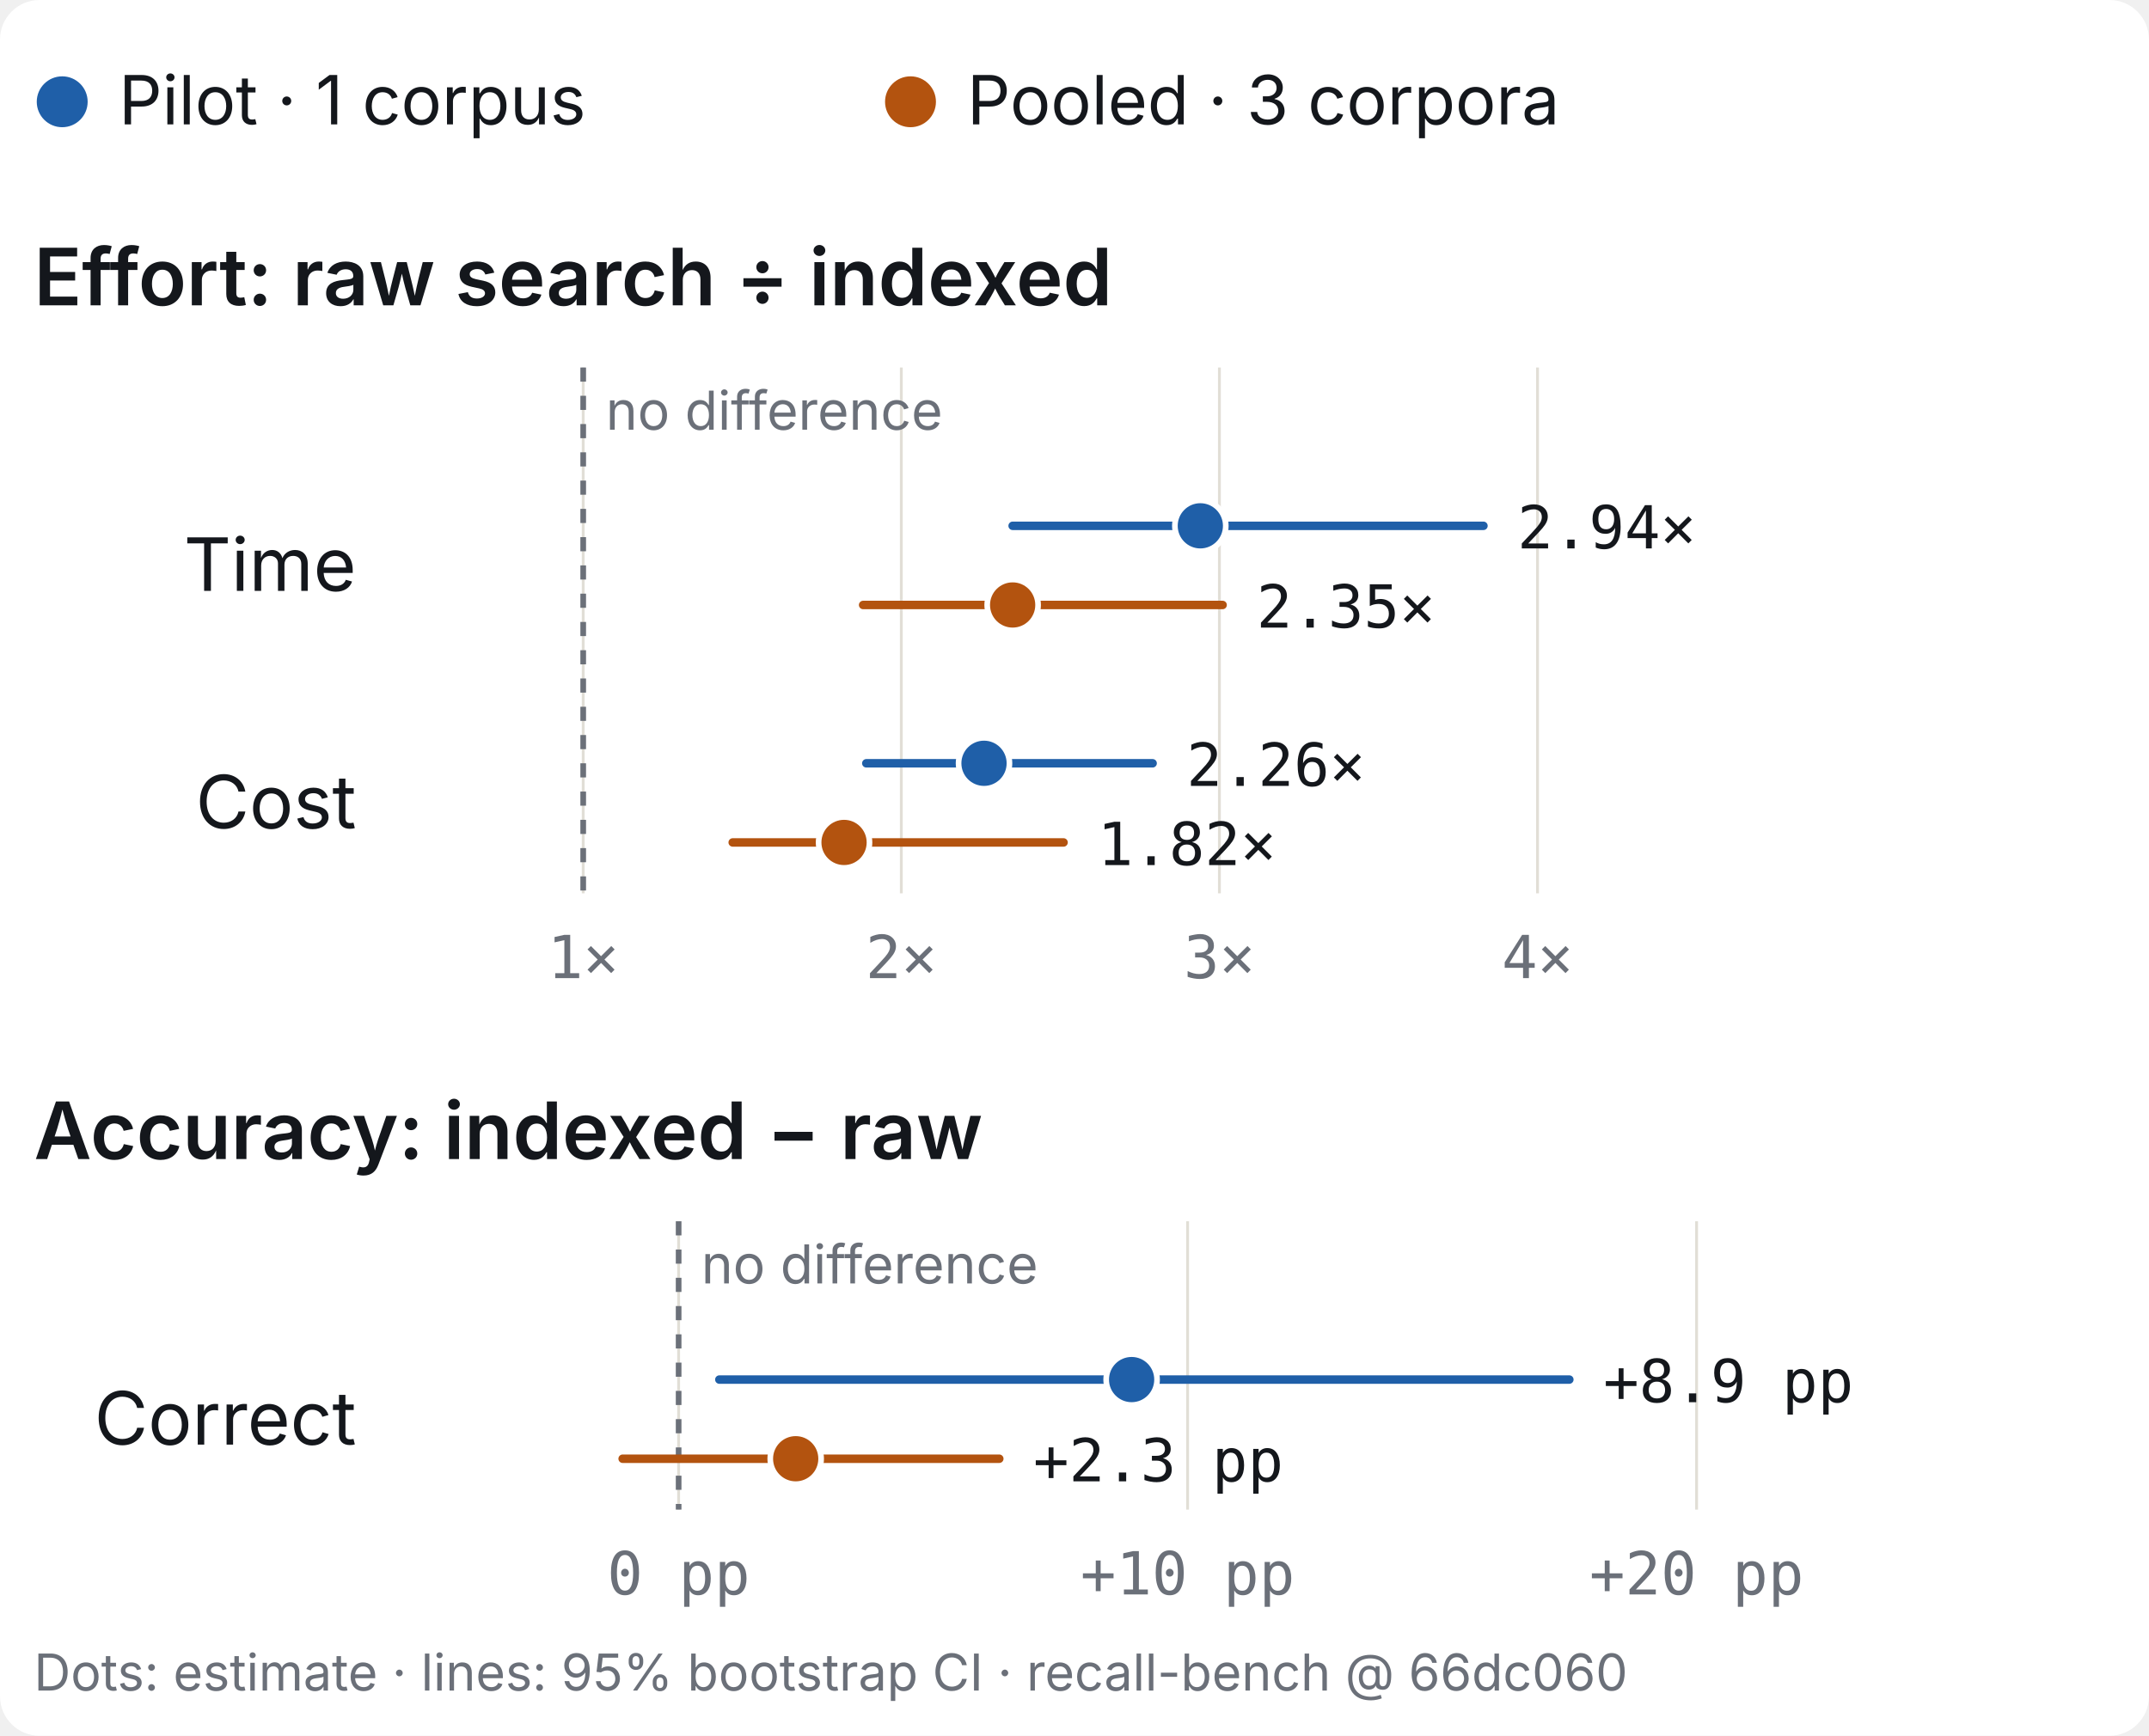
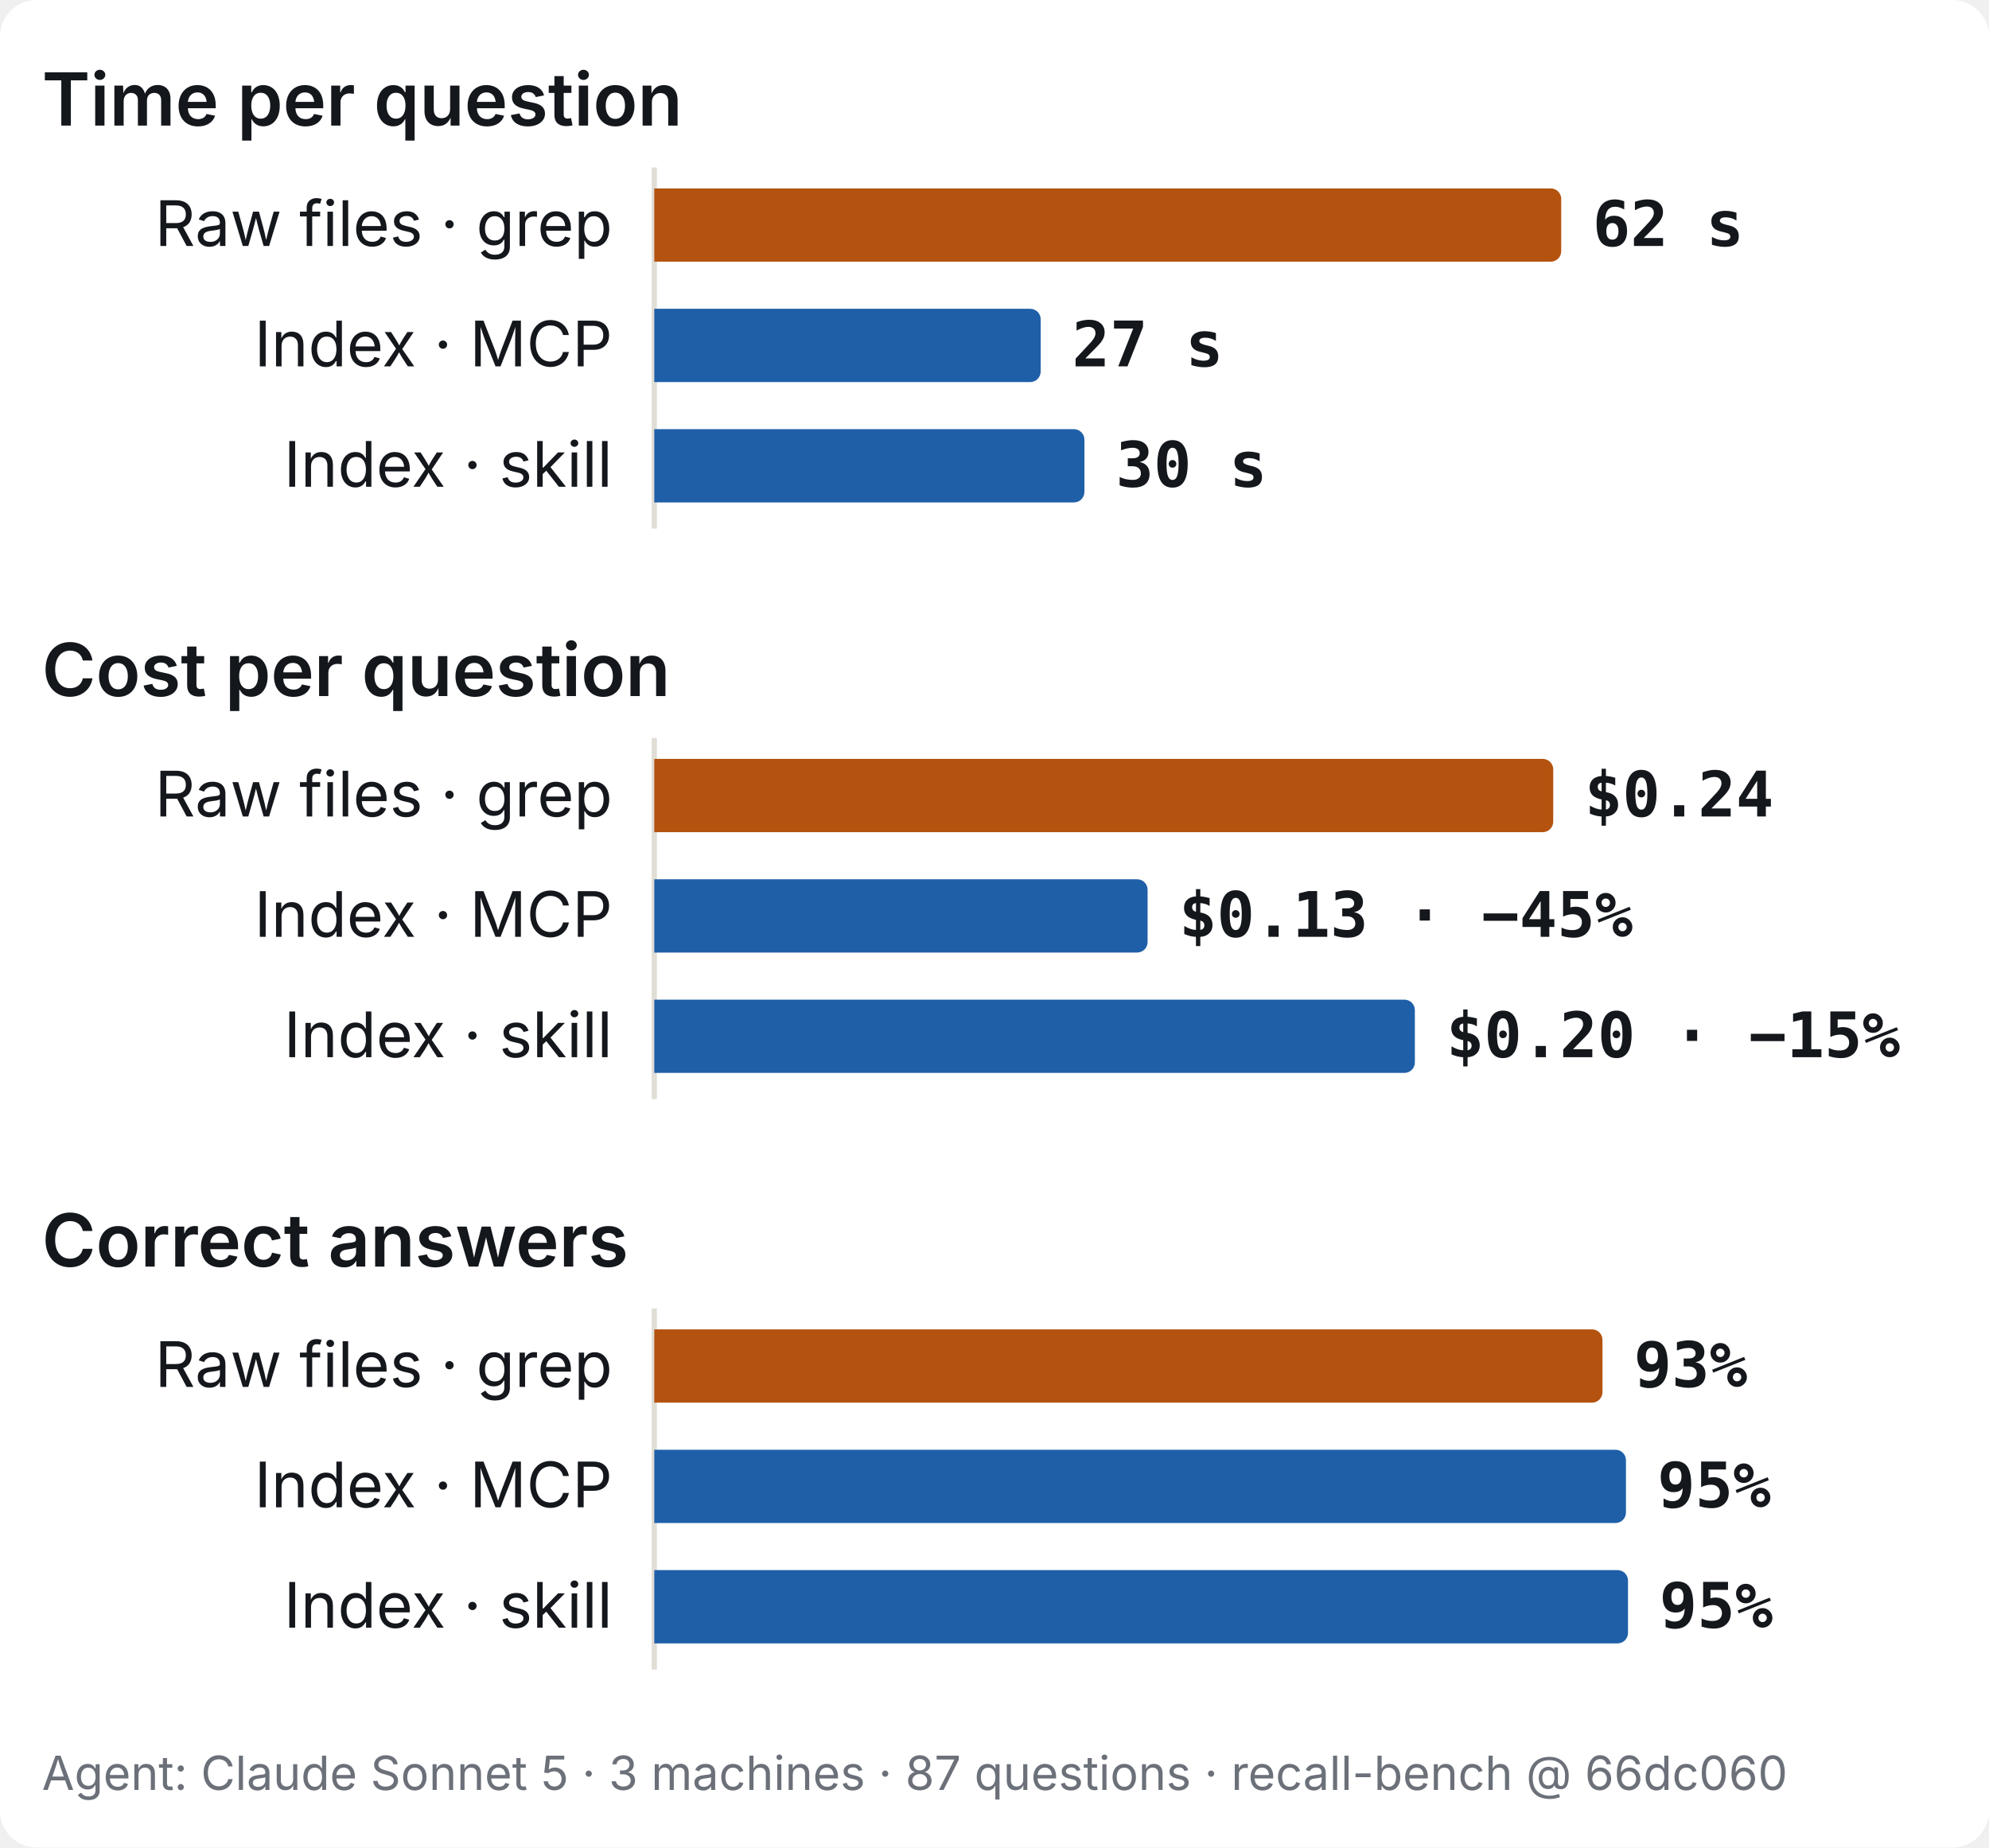
- <svg xmlns="http://www.w3.org/2000/svg" viewBox="0 0 760 614" width="760" height="614" role="img" aria-label="recall-bench: raw search took 2.4 to 2.9 times longer and cost 1.8 to 2.3 times more than indexed search; accuracy gain +8.9 pp in the pilot, +2.3 pp pooled with a CI crossing zero">
-   <rect width="760" height="614" rx="14" fill="#ffffff" />
-   <circle cx="22" cy="36" r="9" fill="#1f5fa8" />
-   <text x="42" y="44" font-family="Inter, -apple-system, 'Helvetica Neue', sans-serif" font-size="24" fill="#14171c" text-anchor="start">Pilot · 1 corpus</text>
-   <circle cx="322" cy="36" r="9" fill="#b3530f" />
-   <text x="342" y="44" font-family="Inter, -apple-system, 'Helvetica Neue', sans-serif" font-size="24" fill="#14171c" text-anchor="start">Pooled · 3 corpora</text>
-   <text x="12" y="108" font-family="Inter, -apple-system, 'Helvetica Neue', sans-serif" font-size="28" fill="#14171c" text-anchor="start" font-weight="600">Effort: raw search ÷ indexed</text>
-   <line x1="206.25" y1="130" x2="206.25" y2="316" stroke="#e1ded6" stroke-width="1" />
-   <text x="206.25" y="346" font-family="'JetBrains Mono', Menlo, monospace" font-size="21" fill="#6b7079" text-anchor="middle">1×</text>
-   <line x1="318.75" y1="130" x2="318.75" y2="316" stroke="#e1ded6" stroke-width="1" />
-   <text x="318.75" y="346" font-family="'JetBrains Mono', Menlo, monospace" font-size="21" fill="#6b7079" text-anchor="middle">2×</text>
-   <line x1="431.25" y1="130" x2="431.25" y2="316" stroke="#e1ded6" stroke-width="1" />
-   <text x="431.25" y="346" font-family="'JetBrains Mono', Menlo, monospace" font-size="21" fill="#6b7079" text-anchor="middle">3×</text>
-   <line x1="543.75" y1="130" x2="543.75" y2="316" stroke="#e1ded6" stroke-width="1" />
-   <text x="543.75" y="346" font-family="'JetBrains Mono', Menlo, monospace" font-size="21" fill="#6b7079" text-anchor="middle">4×</text>
-   <line x1="206.25" y1="130" x2="206.25" y2="316" stroke="#6b7079" stroke-width="2" stroke-dasharray="5 5" />
-   <text x="214.25" y="152" font-family="Inter, -apple-system, 'Helvetica Neue', sans-serif" font-size="19" fill="#6b7079" text-anchor="start">no difference</text>
-   <text x="126" y="209" font-family="Inter, -apple-system, 'Helvetica Neue', sans-serif" font-size="26" fill="#14171c" text-anchor="end">Time</text>
-   <line x1="358.125" y1="186" x2="524.625" y2="186" stroke="#1f5fa8" stroke-width="3" stroke-linecap="round" />
-   <circle cx="424.5" cy="186" r="9" fill="#1f5fa8" stroke="#ffffff" stroke-width="2" />
-   <text x="536.625" y="194" font-family="'JetBrains Mono', Menlo, monospace" font-size="21" fill="#14171c" text-anchor="start">2.94×</text>
-   <line x1="305.25" y1="214" x2="432.375" y2="214" stroke="#b3530f" stroke-width="3" stroke-linecap="round" />
-   <circle cx="358.125" cy="214" r="9" fill="#b3530f" stroke="#ffffff" stroke-width="2" />
-   <text x="444.375" y="222" font-family="'JetBrains Mono', Menlo, monospace" font-size="21" fill="#14171c" text-anchor="start">2.35×</text>
-   <text x="126" y="293" font-family="Inter, -apple-system, 'Helvetica Neue', sans-serif" font-size="26" fill="#14171c" text-anchor="end">Cost</text>
-   <line x1="306.375" y1="270" x2="407.625" y2="270" stroke="#1f5fa8" stroke-width="3" stroke-linecap="round" />
-   <circle cx="348" cy="270" r="9" fill="#1f5fa8" stroke="#ffffff" stroke-width="2" />
-   <text x="419.625" y="278" font-family="'JetBrains Mono', Menlo, monospace" font-size="21" fill="#14171c" text-anchor="start">2.26×</text>
-   <line x1="259.125" y1="298" x2="376.125" y2="298" stroke="#b3530f" stroke-width="3" stroke-linecap="round" />
-   <circle cx="298.5" cy="298" r="9" fill="#b3530f" stroke="#ffffff" stroke-width="2" />
-   <text x="388.125" y="306" font-family="'JetBrains Mono', Menlo, monospace" font-size="21" fill="#14171c" text-anchor="start">1.82×</text>
-   <text x="12" y="410" font-family="Inter, -apple-system, 'Helvetica Neue', sans-serif" font-size="28" fill="#14171c" text-anchor="start" font-weight="600">Accuracy: indexed − raw</text>
-   <line x1="240" y1="432" x2="240" y2="534" stroke="#e1ded6" stroke-width="1" />
-   <text x="240" y="564" font-family="'JetBrains Mono', Menlo, monospace" font-size="21" fill="#6b7079" text-anchor="middle">0 pp</text>
-   <line x1="420" y1="432" x2="420" y2="534" stroke="#e1ded6" stroke-width="1" />
-   <text x="420" y="564" font-family="'JetBrains Mono', Menlo, monospace" font-size="21" fill="#6b7079" text-anchor="middle">+10 pp</text>
-   <line x1="600" y1="432" x2="600" y2="534" stroke="#e1ded6" stroke-width="1" />
-   <text x="600" y="564" font-family="'JetBrains Mono', Menlo, monospace" font-size="21" fill="#6b7079" text-anchor="middle">+20 pp</text>
-   <line x1="240" y1="432" x2="240" y2="534" stroke="#6b7079" stroke-width="2" stroke-dasharray="5 5" />
-   <text x="248" y="454" font-family="Inter, -apple-system, 'Helvetica Neue', sans-serif" font-size="19" fill="#6b7079" text-anchor="start">no difference</text>
-   <text x="126" y="511" font-family="Inter, -apple-system, 'Helvetica Neue', sans-serif" font-size="26" fill="#14171c" text-anchor="end">Correct</text>
-   <line x1="254.4" y1="488" x2="555" y2="488" stroke="#1f5fa8" stroke-width="3" stroke-linecap="round" />
-   <circle cx="400.2" cy="488" r="9" fill="#1f5fa8" stroke="#ffffff" stroke-width="2" />
-   <text x="567" y="496" font-family="'JetBrains Mono', Menlo, monospace" font-size="21" fill="#14171c" text-anchor="start">+8.9 pp</text>
-   <line x1="220.2" y1="516" x2="353.4" y2="516" stroke="#b3530f" stroke-width="3" stroke-linecap="round" />
-   <circle cx="281.4" cy="516" r="9" fill="#b3530f" stroke="#ffffff" stroke-width="2" />
-   <text x="365.4" y="524" font-family="'JetBrains Mono', Menlo, monospace" font-size="21" fill="#14171c" text-anchor="start">+2.3 pp</text>
-   <text x="12" y="598" font-family="Inter, -apple-system, 'Helvetica Neue', sans-serif" font-size="18" fill="#6b7079" text-anchor="start">Dots: estimate · lines: 95% bootstrap CI · recall-bench @ 66dc060</text>
+ <svg xmlns="http://www.w3.org/2000/svg" viewBox="0 0 760 706" width="760" height="706" role="img" aria-label="recall-bench, Claude Sonnet 5 as the agent, pooled over three machines: searching raw transcript files took 62 seconds and 24 cents per question, an index took 27 to 30 seconds and 13 to 20 cents, 45 and 15 percent cheaper; correct answers 93 percent raw, 95 percent indexed">
+   <rect width="760" height="706" rx="14" fill="#ffffff" />
+   <text x="16" y="48" font-family="Inter, -apple-system, 'Helvetica Neue', sans-serif" font-size="28" fill="#14171c" text-anchor="start" font-weight="600">Time per question</text>
+   <line x1="250" y1="64" x2="250" y2="202" stroke="#e1ded6" stroke-width="2" />
+   <text x="234" y="94" font-family="Inter, -apple-system, 'Helvetica Neue', sans-serif" font-size="24" fill="#14171c" text-anchor="end">Raw files · grep</text>
+   <path d="M250,72 h342.543 a4,4 0 0 1 4,4 v20 a4,4 0 0 1 -4,4 h-342.543 z" fill="#b3530f" />
+   <text x="608.543" y="94" font-family="'JetBrains Mono', Menlo, monospace" font-size="24" fill="#14171c" text-anchor="start" font-weight="600">62 s</text>
+   <text x="234" y="140" font-family="Inter, -apple-system, 'Helvetica Neue', sans-serif" font-size="24" fill="#14171c" text-anchor="end">Index · MCP</text>
+   <path d="M250,118 h143.643 a4,4 0 0 1 4,4 v20 a4,4 0 0 1 -4,4 h-143.643 z" fill="#1f5fa8" />
+   <text x="409.643" y="140" font-family="'JetBrains Mono', Menlo, monospace" font-size="24" fill="#14171c" text-anchor="start" font-weight="600">27 s</text>
+   <text x="234" y="186" font-family="Inter, -apple-system, 'Helvetica Neue', sans-serif" font-size="24" fill="#14171c" text-anchor="end">Index · skill</text>
+   <path d="M250,164 h160.357 a4,4 0 0 1 4,4 v20 a4,4 0 0 1 -4,4 h-160.357 z" fill="#1f5fa8" />
+   <text x="426.357" y="186" font-family="'JetBrains Mono', Menlo, monospace" font-size="24" fill="#14171c" text-anchor="start" font-weight="600">30 s</text>
+   <text x="16" y="266" font-family="Inter, -apple-system, 'Helvetica Neue', sans-serif" font-size="28" fill="#14171c" text-anchor="start" font-weight="600">Cost per question</text>
+   <line x1="250" y1="282" x2="250" y2="420" stroke="#e1ded6" stroke-width="2" />
+   <text x="234" y="312" font-family="Inter, -apple-system, 'Helvetica Neue', sans-serif" font-size="24" fill="#14171c" text-anchor="end">Raw files · grep</text>
+   <path d="M250,290 h339.489 a4,4 0 0 1 4,4 v20 a4,4 0 0 1 -4,4 h-339.489 z" fill="#b3530f" />
+   <text x="605.489" y="312" font-family="'JetBrains Mono', Menlo, monospace" font-size="24" fill="#14171c" text-anchor="start" font-weight="600">$0.24</text>
+   <text x="234" y="358" font-family="Inter, -apple-system, 'Helvetica Neue', sans-serif" font-size="24" fill="#14171c" text-anchor="end">Index · MCP</text>
+   <path d="M250,336 h184.5 a4,4 0 0 1 4,4 v20 a4,4 0 0 1 -4,4 h-184.5 z" fill="#1f5fa8" />
+   <text x="450.5" y="358" font-family="'JetBrains Mono', Menlo, monospace" font-size="24" fill="#14171c" text-anchor="start" font-weight="600">$0.13 · −45%</text>
+   <text x="234" y="404" font-family="Inter, -apple-system, 'Helvetica Neue', sans-serif" font-size="24" fill="#14171c" text-anchor="end">Index · skill</text>
+   <path d="M250,382 h286.622 a4,4 0 0 1 4,4 v20 a4,4 0 0 1 -4,4 h-286.622 z" fill="#1f5fa8" />
+   <text x="552.622" y="404" font-family="'JetBrains Mono', Menlo, monospace" font-size="24" fill="#14171c" text-anchor="start" font-weight="600">$0.20 · −15%</text>
+   <text x="16" y="484" font-family="Inter, -apple-system, 'Helvetica Neue', sans-serif" font-size="28" fill="#14171c" text-anchor="start" font-weight="600">Correct answers</text>
+   <line x1="250" y1="500" x2="250" y2="638" stroke="#e1ded6" stroke-width="2" />
+   <text x="234" y="530" font-family="Inter, -apple-system, 'Helvetica Neue', sans-serif" font-size="24" fill="#14171c" text-anchor="end">Raw files · grep</text>
+   <path d="M250,508 h358.31 a4,4 0 0 1 4,4 v20 a4,4 0 0 1 -4,4 h-358.31 z" fill="#b3530f" />
+   <text x="624.31" y="530" font-family="'JetBrains Mono', Menlo, monospace" font-size="24" fill="#14171c" text-anchor="start" font-weight="600">93%</text>
+   <text x="234" y="576" font-family="Inter, -apple-system, 'Helvetica Neue', sans-serif" font-size="24" fill="#14171c" text-anchor="end">Index · MCP</text>
+   <path d="M250,554 h367.28 a4,4 0 0 1 4,4 v20 a4,4 0 0 1 -4,4 h-367.28 z" fill="#1f5fa8" />
+   <text x="633.28" y="576" font-family="'JetBrains Mono', Menlo, monospace" font-size="24" fill="#14171c" text-anchor="start" font-weight="600">95%</text>
+   <text x="234" y="622" font-family="Inter, -apple-system, 'Helvetica Neue', sans-serif" font-size="24" fill="#14171c" text-anchor="end">Index · skill</text>
+   <path d="M250,600 h368.06 a4,4 0 0 1 4,4 v20 a4,4 0 0 1 -4,4 h-368.06 z" fill="#1f5fa8" />
+   <text x="634.06" y="622" font-family="'JetBrains Mono', Menlo, monospace" font-size="24" fill="#14171c" text-anchor="start" font-weight="600">95%</text>
+   <text x="16" y="684" font-family="Inter, -apple-system, 'Helvetica Neue', sans-serif" font-size="18" fill="#6b7079" text-anchor="start">Agent: Claude Sonnet 5 · 3 machines · 87 questions · recall-bench @ 66dc060</text>
</svg>
